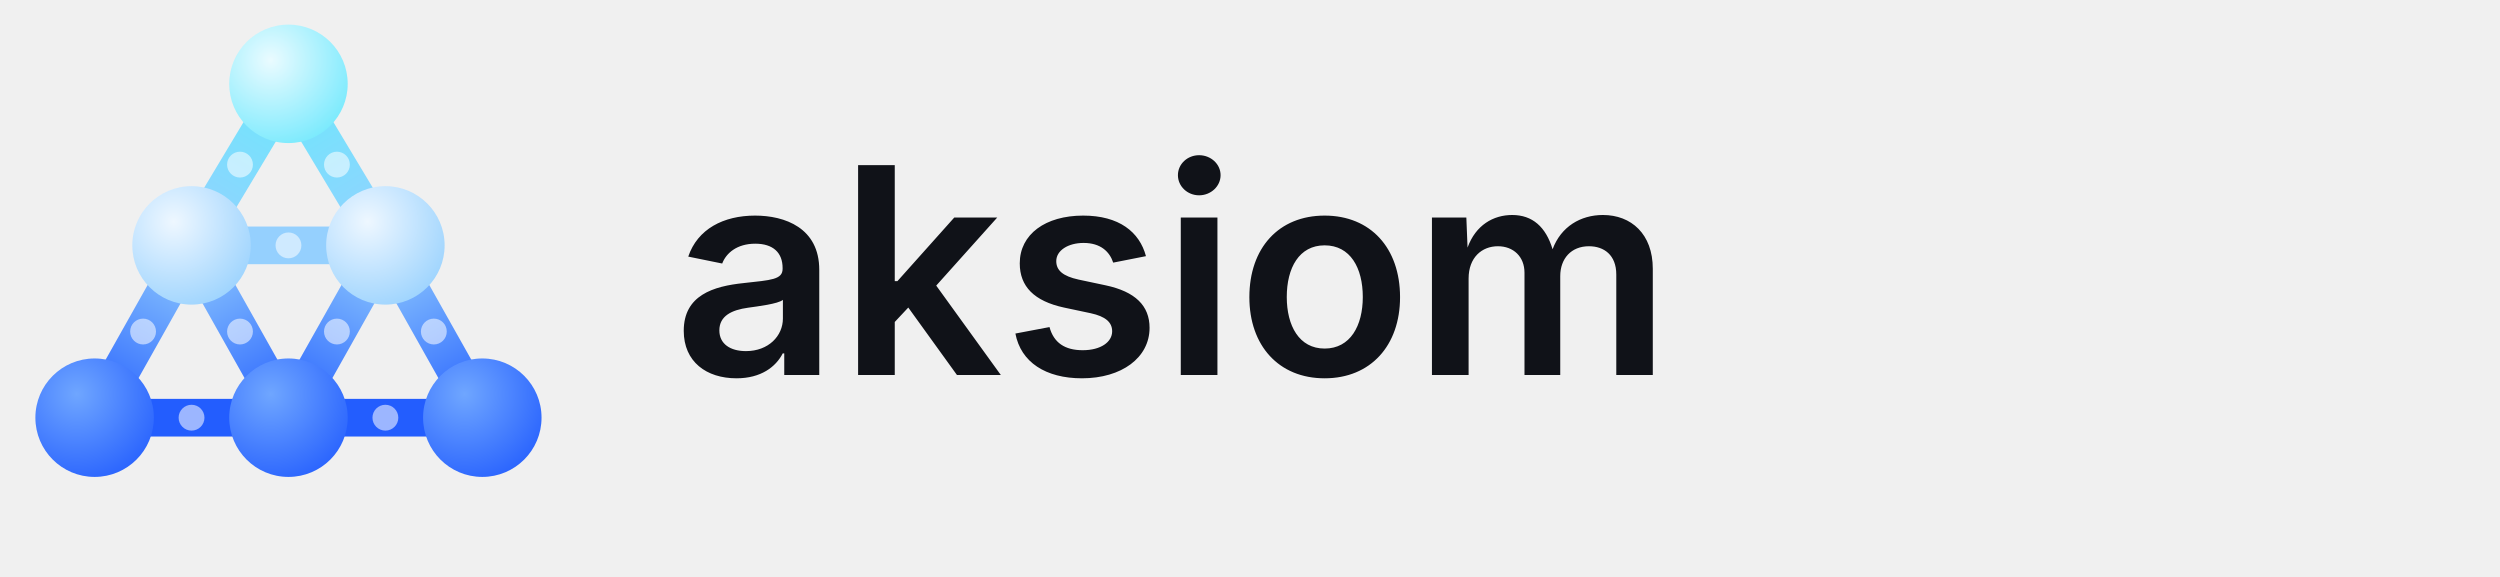
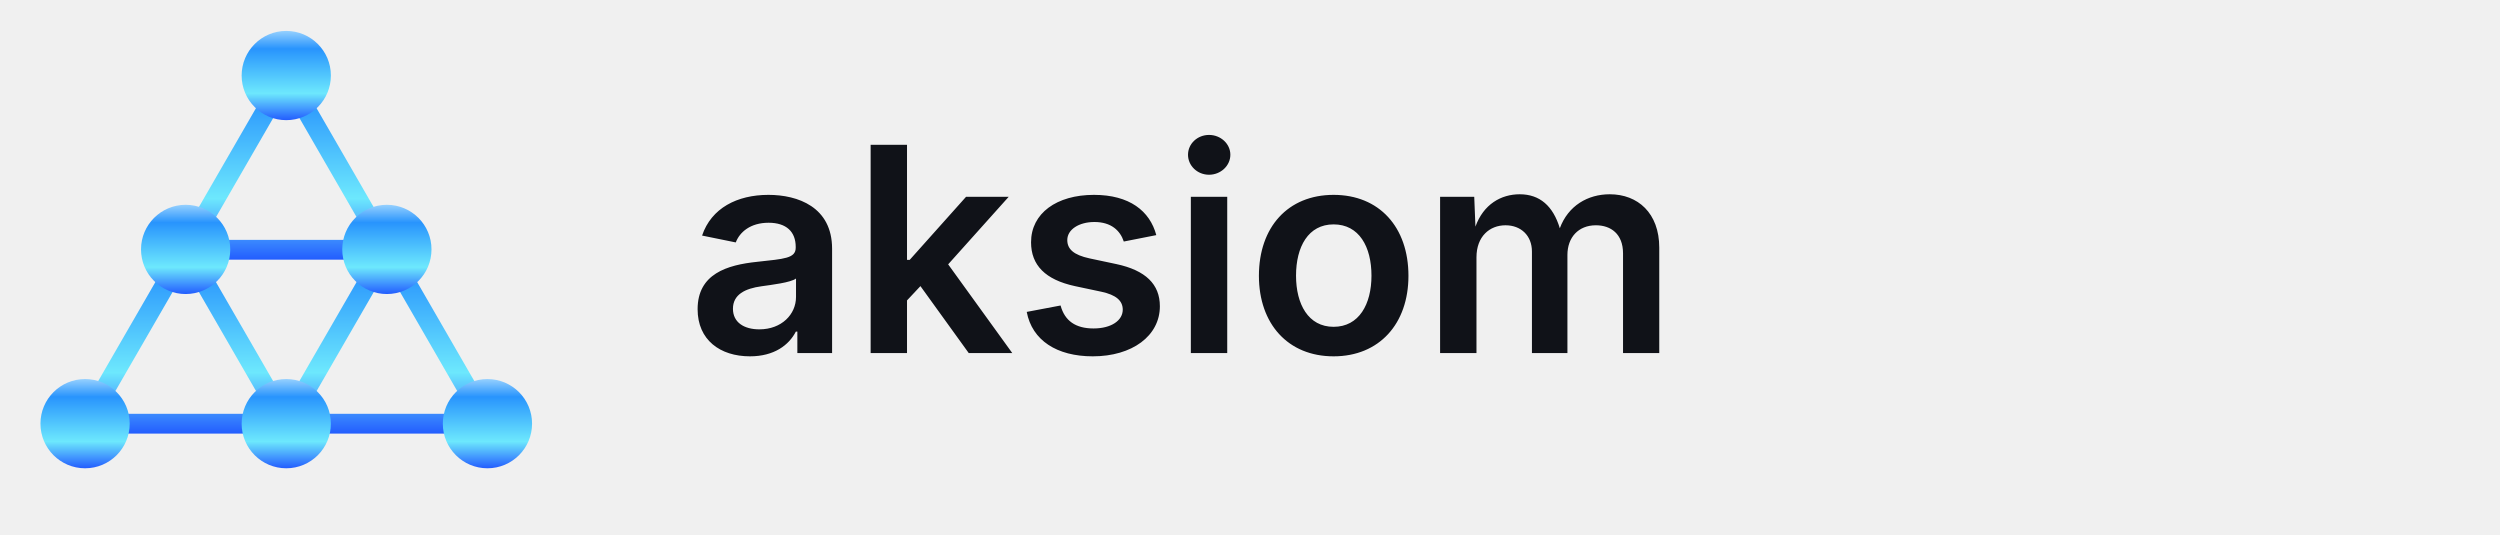
- <svg xmlns="http://www.w3.org/2000/svg" width="260" height="60" viewBox="0 0 260 60">
-   <svg x="2" y="2" width="56" height="56" viewBox="0 0 100 100">
+ <svg xmlns="http://www.w3.org/2000/svg" width="262" height="56" viewBox="0 0 262 56">
+   <svg x="2" y="1" width="56" height="50.4" viewBox="0 0 100 90">
    <defs>
-       <linearGradient id="edge0" x1="50" y1="12" x2="32" y2="42" gradientUnits="userSpaceOnUse">
-         <stop offset="0" stop-color="#6DE8FD" />
-         <stop offset="1" stop-color="#95D0FE" />
-       </linearGradient>
-       <linearGradient id="edge1" x1="50" y1="12" x2="68" y2="42" gradientUnits="userSpaceOnUse">
-         <stop offset="0" stop-color="#6DE8FD" />
-         <stop offset="1" stop-color="#95D0FE" />
-       </linearGradient>
-       <linearGradient id="edge3" x1="32" y1="42" x2="14" y2="74" gradientUnits="userSpaceOnUse">
+       <linearGradient id="s1" x1="50" y1="8.64" x2="50" y2="46.81" gradientUnits="userSpaceOnUse">
        <stop offset="0" stop-color="#95D0FE" />
+         <stop offset="0.2" stop-color="#2894FD" />
+         <stop offset="0.7" stop-color="#6DE8FD" />
        <stop offset="1" stop-color="#235DFE" />
      </linearGradient>
-       <linearGradient id="edge4" x1="32" y1="42" x2="50" y2="74" gradientUnits="userSpaceOnUse">
+       <linearGradient id="s2" x1="31.17" y1="41.19" x2="31.17" y2="79.36" gradientUnits="userSpaceOnUse">
        <stop offset="0" stop-color="#95D0FE" />
+         <stop offset="0.2" stop-color="#2894FD" />
+         <stop offset="0.7" stop-color="#6DE8FD" />
        <stop offset="1" stop-color="#235DFE" />
      </linearGradient>
-       <linearGradient id="edge5" x1="68" y1="42" x2="50" y2="74" gradientUnits="userSpaceOnUse">
+       <linearGradient id="s3" x1="68.83" y1="41.19" x2="68.83" y2="79.36" gradientUnits="userSpaceOnUse">
        <stop offset="0" stop-color="#95D0FE" />
+         <stop offset="0.2" stop-color="#2894FD" />
+         <stop offset="0.7" stop-color="#6DE8FD" />
        <stop offset="1" stop-color="#235DFE" />
      </linearGradient>
-       <linearGradient id="edge6" x1="68" y1="42" x2="86" y2="74" gradientUnits="userSpaceOnUse">
+       <linearGradient id="ntop" x1="50" y1="4" x2="50" y2="20.7" gradientUnits="userSpaceOnUse">
        <stop offset="0" stop-color="#95D0FE" />
+         <stop offset="0.2" stop-color="#2894FD" />
+         <stop offset="0.7" stop-color="#6DE8FD" />
        <stop offset="1" stop-color="#235DFE" />
      </linearGradient>
-       <radialGradient id="node_top" cx="0.35" cy="0.3" r="0.85">
-         <stop offset="0" stop-color="#EAFBFF" />
-         <stop offset="1" stop-color="#6DE8FD" />
-       </radialGradient>
-       <radialGradient id="node_ml" cx="0.35" cy="0.3" r="0.85">
-         <stop offset="0" stop-color="#EEF7FF" />
-         <stop offset="1" stop-color="#95D0FE" />
-       </radialGradient>
-       <radialGradient id="node_mr" cx="0.35" cy="0.3" r="0.85">
-         <stop offset="0" stop-color="#EEF7FF" />
-         <stop offset="1" stop-color="#95D0FE" />
-       </radialGradient>
-       <radialGradient id="node_bl" cx="0.35" cy="0.3" r="0.85">
-         <stop offset="0" stop-color="#6FA6FF" />
+       <linearGradient id="nmr" x1="68.83" y1="36.54" x2="68.83" y2="53.24" gradientUnits="userSpaceOnUse">
+         <stop offset="0" stop-color="#95D0FE" />
+         <stop offset="0.2" stop-color="#2894FD" />
+         <stop offset="0.7" stop-color="#6DE8FD" />
        <stop offset="1" stop-color="#235DFE" />
-       </radialGradient>
-       <radialGradient id="node_bm" cx="0.35" cy="0.3" r="0.85">
-         <stop offset="0" stop-color="#6FA6FF" />
+       </linearGradient>
+       <linearGradient id="nml" x1="31.17" y1="36.54" x2="31.17" y2="53.24" gradientUnits="userSpaceOnUse">
+         <stop offset="0" stop-color="#95D0FE" />
+         <stop offset="0.2" stop-color="#2894FD" />
+         <stop offset="0.7" stop-color="#6DE8FD" />
        <stop offset="1" stop-color="#235DFE" />
-       </radialGradient>
-       <radialGradient id="node_br" cx="0.35" cy="0.3" r="0.85">
-         <stop offset="0" stop-color="#6FA6FF" />
+       </linearGradient>
+       <linearGradient id="nbl" x1="12.35" y1="69.15" x2="12.35" y2="85.85" gradientUnits="userSpaceOnUse">
+         <stop offset="0" stop-color="#95D0FE" />
+         <stop offset="0.2" stop-color="#2894FD" />
+         <stop offset="0.7" stop-color="#6DE8FD" />
        <stop offset="1" stop-color="#235DFE" />
-       </radialGradient>
+       </linearGradient>
+       <linearGradient id="nbm" x1="50" y1="69.15" x2="50" y2="85.85" gradientUnits="userSpaceOnUse">
+         <stop offset="0" stop-color="#95D0FE" />
+         <stop offset="0.2" stop-color="#2894FD" />
+         <stop offset="0.7" stop-color="#6DE8FD" />
+         <stop offset="1" stop-color="#235DFE" />
+       </linearGradient>
+       <linearGradient id="nbr" x1="87.65" y1="69.15" x2="87.65" y2="85.85" gradientUnits="userSpaceOnUse">
+         <stop offset="0" stop-color="#95D0FE" />
+         <stop offset="0.2" stop-color="#2894FD" />
+         <stop offset="0.7" stop-color="#6DE8FD" />
+         <stop offset="1" stop-color="#235DFE" />
+       </linearGradient>
    </defs>
-     <line x1="50" y1="12" x2="32" y2="42" stroke="url(#edge0)" stroke-width="7" stroke-linecap="round" />
-     <circle cx="41.0" cy="27.0" r="2.4" fill="#FFFFFF" fill-opacity="0.55" />
-     <line x1="50" y1="12" x2="68" y2="42" stroke="url(#edge1)" stroke-width="7" stroke-linecap="round" />
-     <circle cx="59.0" cy="27.0" r="2.4" fill="#FFFFFF" fill-opacity="0.55" />
-     <line x1="32" y1="42" x2="68" y2="42" stroke="#95D0FE" stroke-width="7" stroke-linecap="round" />
-     <circle cx="50.0" cy="42.0" r="2.4" fill="#FFFFFF" fill-opacity="0.55" />
-     <line x1="32" y1="42" x2="14" y2="74" stroke="url(#edge3)" stroke-width="7" stroke-linecap="round" />
-     <circle cx="23.0" cy="58.0" r="2.4" fill="#FFFFFF" fill-opacity="0.55" />
-     <line x1="32" y1="42" x2="50" y2="74" stroke="url(#edge4)" stroke-width="7" stroke-linecap="round" />
-     <circle cx="41.0" cy="58.0" r="2.4" fill="#FFFFFF" fill-opacity="0.55" />
-     <line x1="68" y1="42" x2="50" y2="74" stroke="url(#edge5)" stroke-width="7" stroke-linecap="round" />
-     <circle cx="59.0" cy="58.0" r="2.4" fill="#FFFFFF" fill-opacity="0.55" />
-     <line x1="68" y1="42" x2="86" y2="74" stroke="url(#edge6)" stroke-width="7" stroke-linecap="round" />
-     <circle cx="77.0" cy="58.0" r="2.4" fill="#FFFFFF" fill-opacity="0.55" />
-     <line x1="14" y1="74" x2="50" y2="74" stroke="#235DFE" stroke-width="7" stroke-linecap="round" />
-     <circle cx="32.0" cy="74.0" r="2.4" fill="#FFFFFF" fill-opacity="0.55" />
-     <line x1="50" y1="74" x2="86" y2="74" stroke="#235DFE" stroke-width="7" stroke-linecap="round" />
-     <circle cx="68.0" cy="74.0" r="2.4" fill="#FFFFFF" fill-opacity="0.55" />
-     <circle cx="50" cy="12" r="11" fill="url(#node_top)" />
-     <circle cx="32" cy="42" r="11" fill="url(#node_ml)" />
-     <circle cx="68" cy="42" r="11" fill="url(#node_mr)" />
-     <circle cx="14" cy="74" r="11" fill="url(#node_bl)" />
-     <circle cx="50" cy="74" r="11" fill="url(#node_bm)" />
-     <circle cx="86" cy="74" r="11" fill="url(#node_br)" />
+     <path d="M72.04 46.81 L27.96 46.81 L50.0 8.64 Z M34.39 43.1 L65.62 43.1 L50.01 16.05 Z" fill="url(#s1)" />
+     <path d="M53.22 79.36 L9.13 79.36 L31.17 41.19 Z M15.56 75.65 L46.8 75.65 L31.19 48.6 Z" fill="url(#s2)" />
+     <path d="M90.87 79.36 L46.78 79.36 L68.83 41.19 Z M53.22 75.65 L84.45 75.65 L68.84 48.6 Z" fill="url(#s3)" />
+     <circle cx="50" cy="12.35" r="8.35" fill="url(#ntop)" />
+     <circle cx="68.83" cy="44.89" r="8.35" fill="url(#nmr)" />
+     <circle cx="31.17" cy="44.89" r="8.35" fill="url(#nml)" />
+     <circle cx="12.35" cy="77.5" r="8.35" fill="url(#nbl)" />
+     <circle cx="50" cy="77.5" r="8.35" fill="url(#nbm)" />
+     <circle cx="87.65" cy="77.5" r="8.35" fill="url(#nbr)" />
  </svg>
-   <text x="70" y="39" font-family="Inter, ui-sans-serif, system-ui, sans-serif" font-size="30" font-weight="600" fill="#101218">aksiom</text>
+   <text x="72" y="37" font-family="Inter, ui-sans-serif, system-ui, sans-serif" font-size="30" font-weight="600" fill="#101218">aksiom</text>
</svg>
